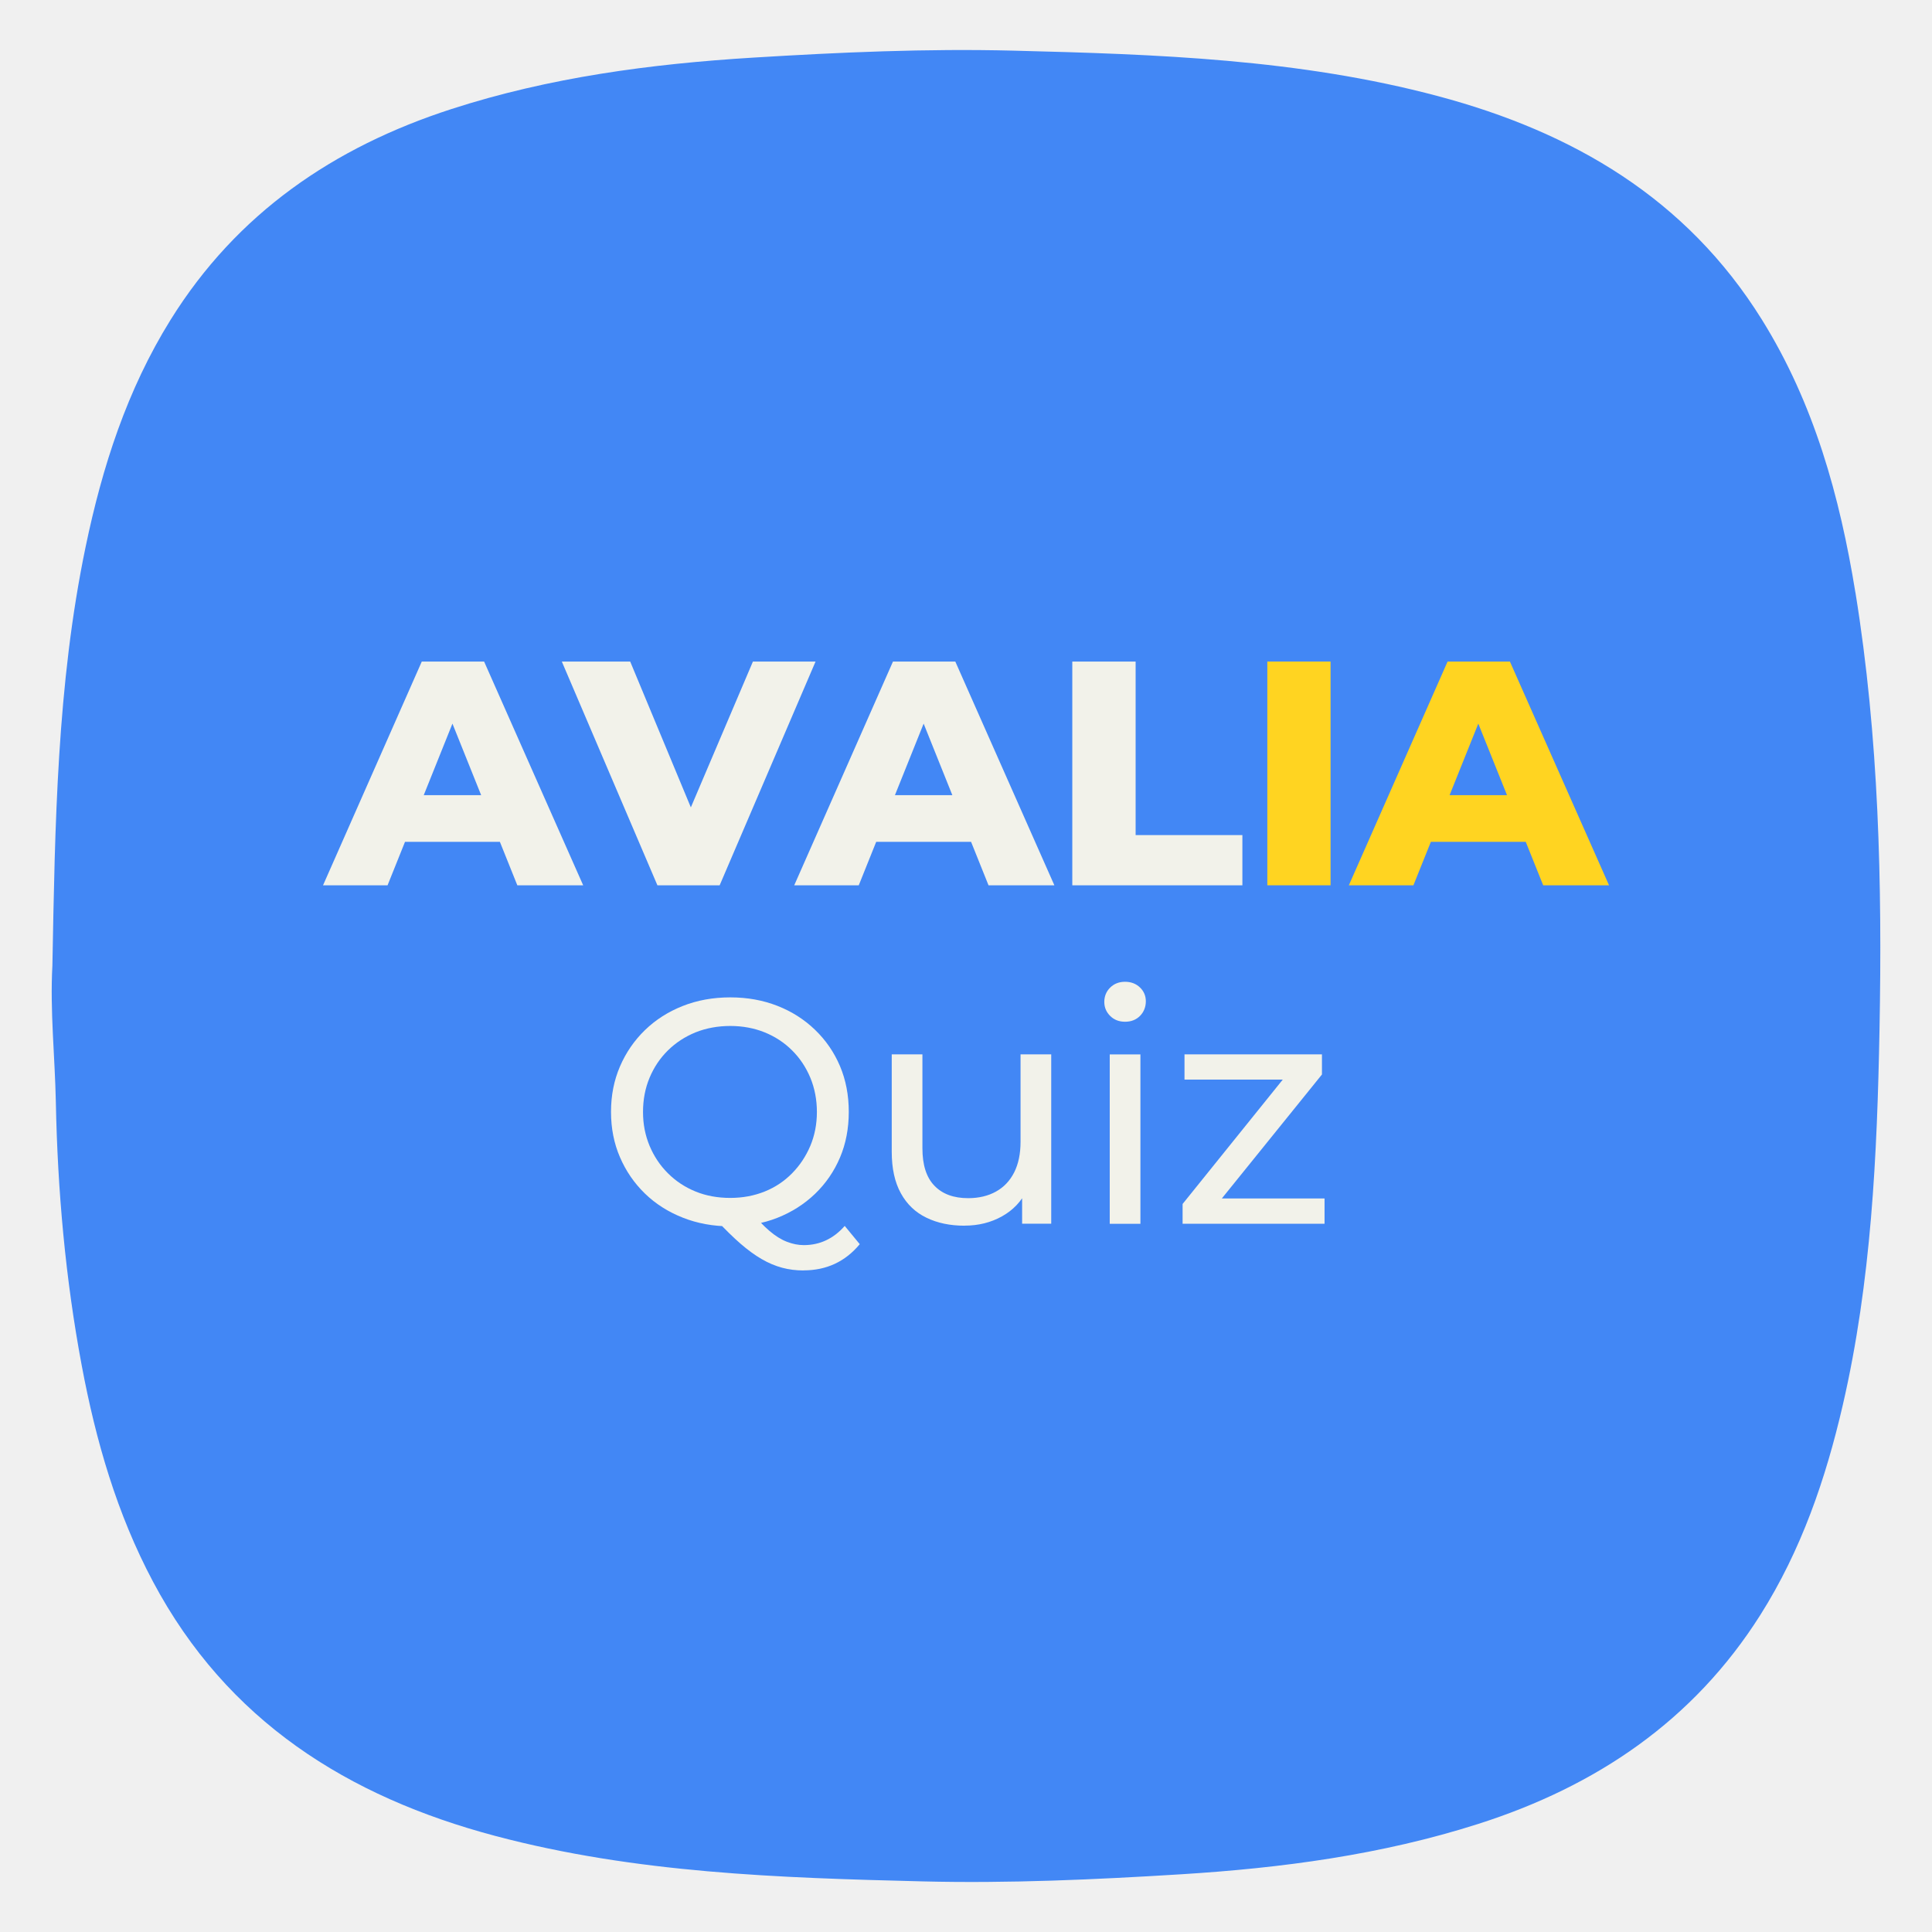
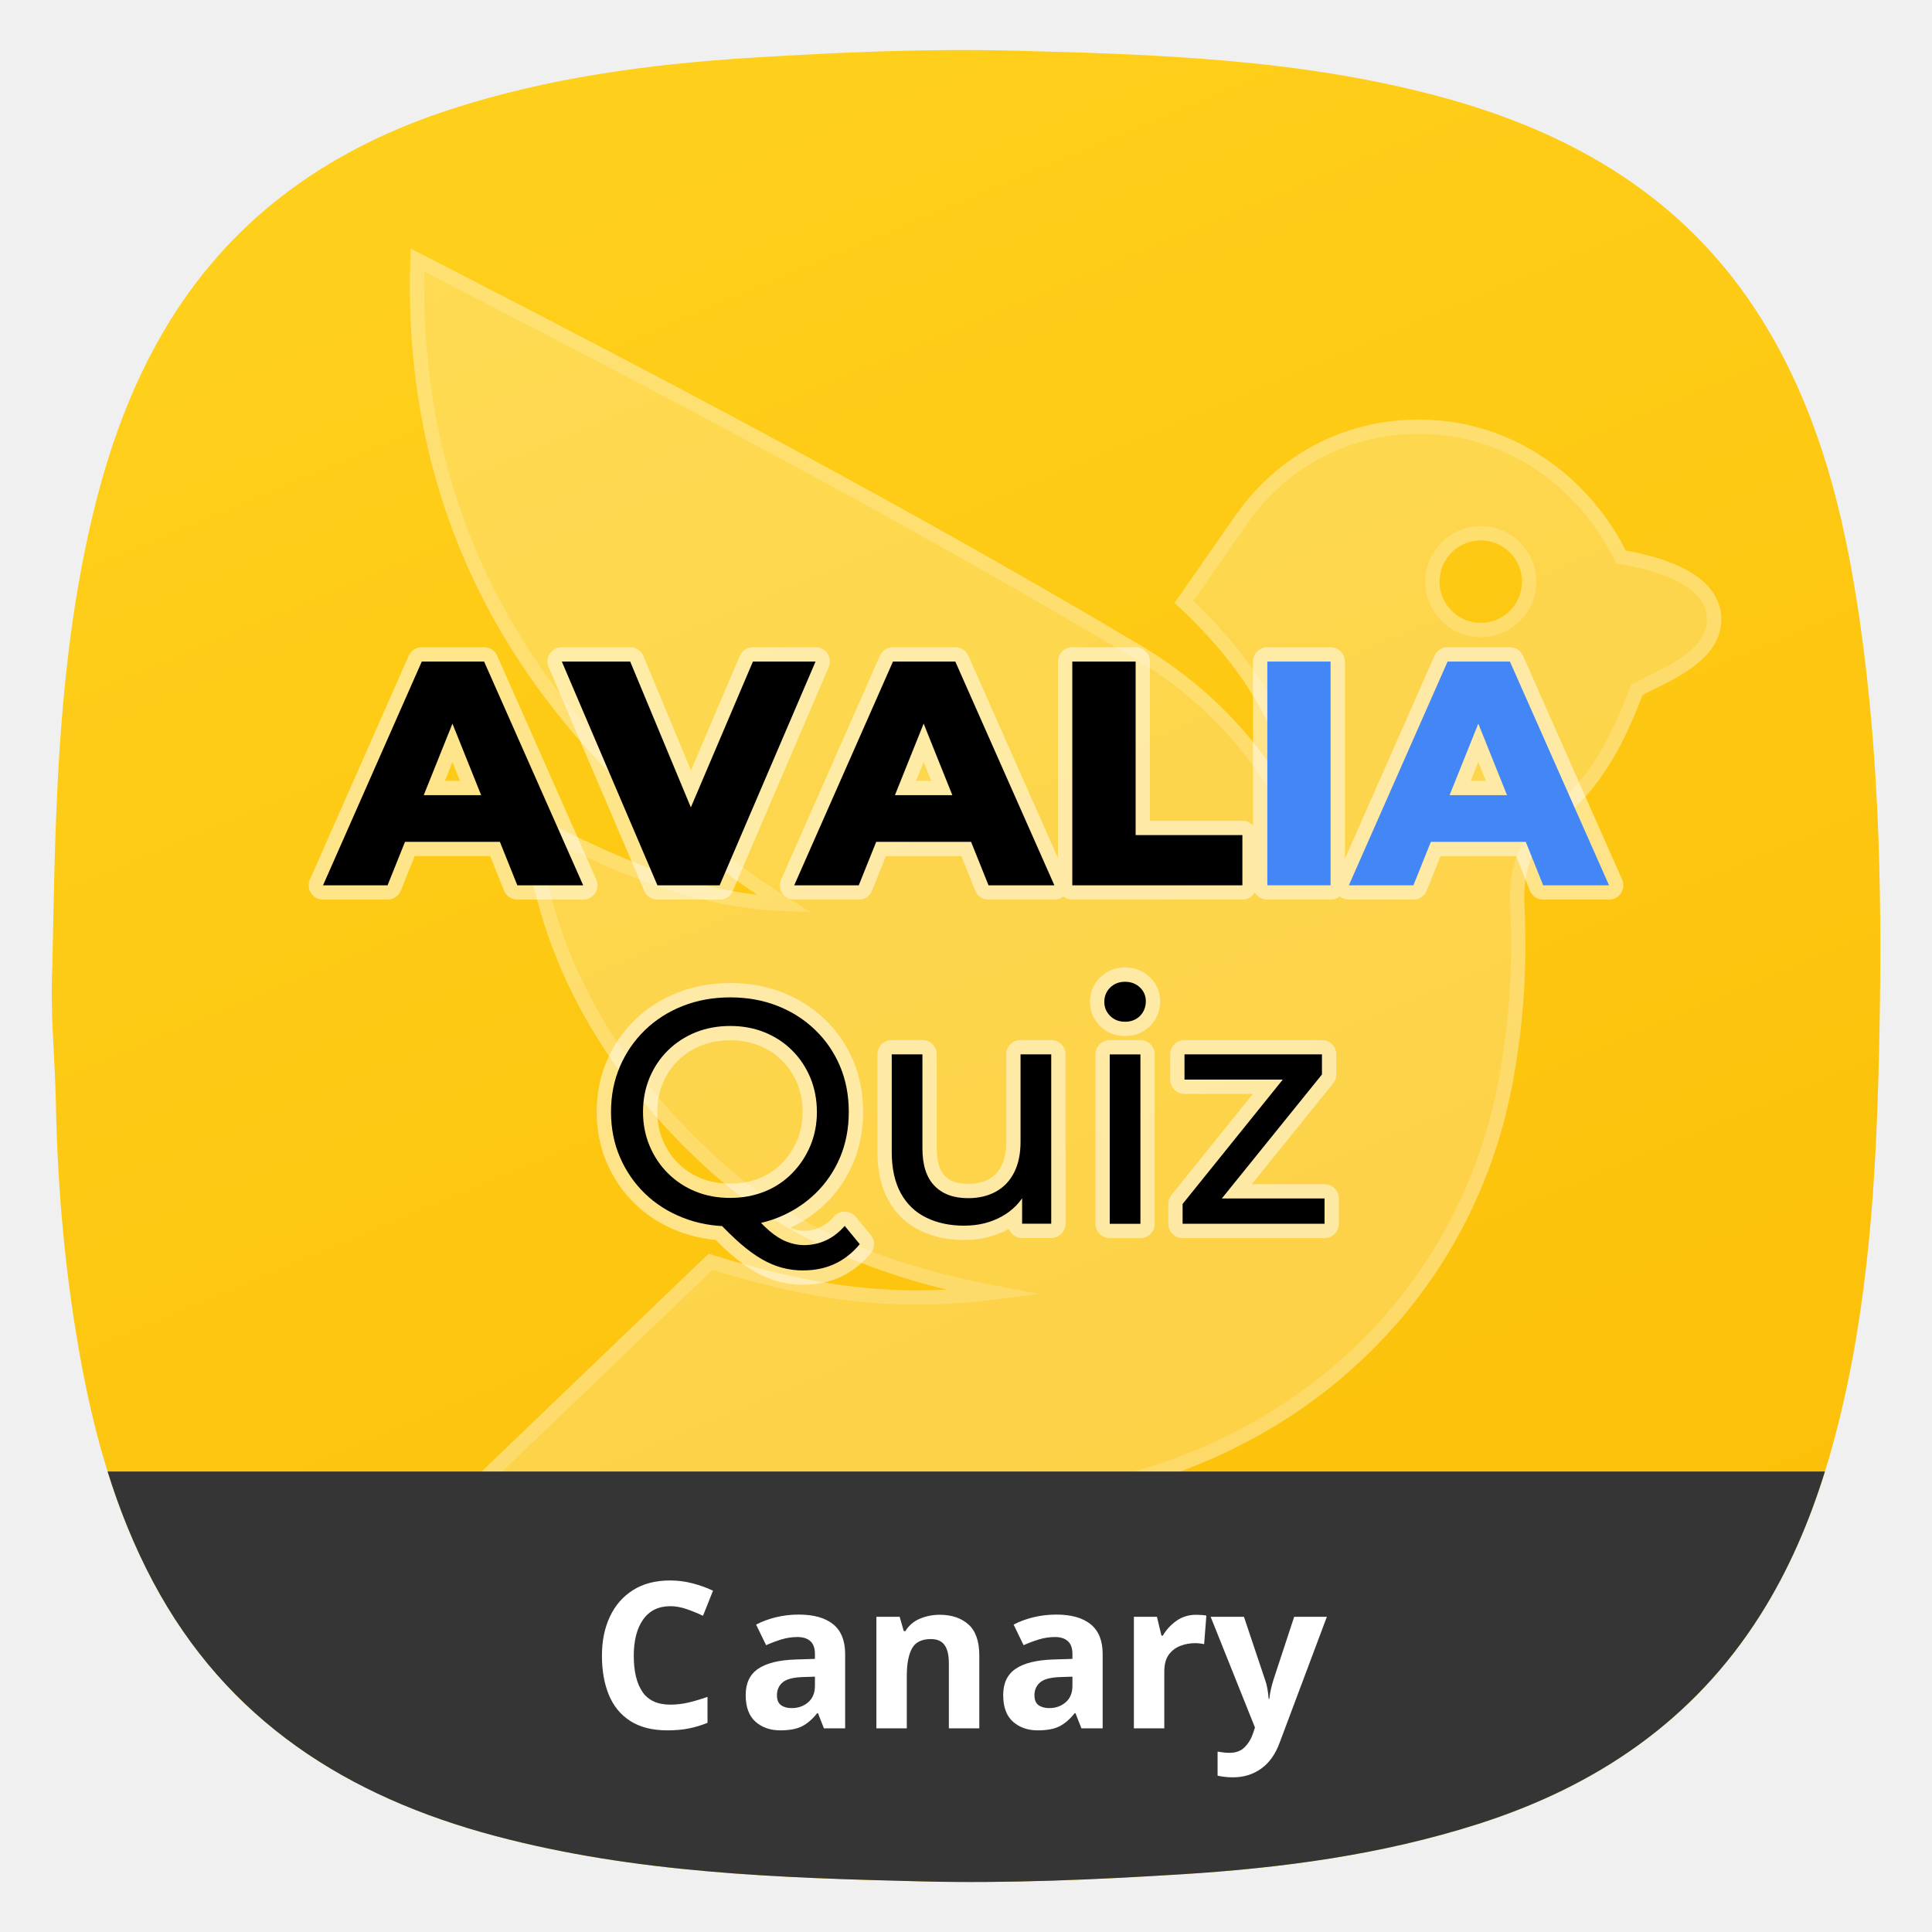
- <svg xmlns="http://www.w3.org/2000/svg" id="Camada_1" version="1.1" viewBox="0 0 1080 1080">
+ <svg xmlns="http://www.w3.org/2000/svg" id="Camada_1" data-name="Camada 1" viewBox="0 0 1080 1080">
  <defs>
    <style>
-       .st0 {
+       .cls-1 {
        fill: #4287f5;
      }

-       .st1 {
-         fill: #f2f2ea;
+       .cls-2 {
+         stroke-miterlimit: 10;
+         stroke-width: 8px;
      }

-       .st2 {
-         fill: #ffd421;
+       .cls-2, .cls-3 {
+         fill: none;
+         stroke: #fff;
+       }
+ 
+       .cls-3 {
+         stroke-linecap: round;
+         stroke-linejoin: round;
+         stroke-width: 16px;
+       }
+ 
+       .cls-4, .cls-5 {
+         fill: #fff;
+       }
+ 
+       .cls-6 {
+         letter-spacing: 0em;
+       }
+ 
+       .cls-5 {
+         font-family: Montserrat-Bold, Montserrat;
+         font-size: 114.15px;
+         font-weight: 700;
+       }
+ 
+       .cls-7 {
+         opacity: .64;
+       }
+ 
+       .cls-8 {
+         fill: url(#Gradiente_sem_nome_43);
+       }
+ 
+       .cls-9 {
+         fill: #353535;
+       }
+ 
+       .cls-10 {
+         opacity: .38;
+       }
+ 
+       .cls-11 {
+         opacity: .5;
      }
    </style>
+     <linearGradient id="Gradiente_sem_nome_43" data-name="Gradiente sem nome 43" x1="818.93" y1="1203.62" x2="227.28" y2="-205.08" gradientUnits="userSpaceOnUse">
+       <stop offset="0" stop-color="#fbbc04" />
+       <stop offset="1" stop-color="#ffd421" />
+     </linearGradient>
  </defs>
-   <path class="st0" d="M1037.2,331.33c-8.73-53.82-23.13-105.82-52.29-152.65-42.26-67.87-105.75-104.85-180.97-124.92-77.9-20.79-157.74-23.44-237.59-25.45-48.48-1.22-96.94.93-145.36,3.9-57.3,3.52-113.91,11.04-168.7,28.77-65.66,21.25-119.86,58.2-156.95,117.82-24.32,39.09-38.16,82.13-47.47,126.85-16.08,77.25-17.1,155.7-18.58,234.1-1.38,25.54,1.43,50.96,1.93,76.44.97,49.41,5.36,98.55,14.47,147.16,7.88,42.04,19.65,82.87,39.88,120.88,41.38,77.75,108.75,120.18,191.45,142.11,78.32,20.77,158.55,23.4,238.8,25.37,48.09,1.18,96.15-.99,144.17-3.96,56.48-3.49,112.28-10.89,166.4-28.18,65.77-21.01,120.18-57.52,157.69-116.86,22.84-36.14,36.49-75.9,46.05-117.28,15.96-69.09,19.21-139.53,20.53-209.96,1.52-81.64-.33-163.27-13.44-244.15Z" />
  <g>
    <g>
-       <path class="st1" d="M180.58,494.89l55.2-125.08h34.84l55.38,125.08h-36.81l-43.24-107.75h13.94l-43.24,107.75h-36.11.04ZM210.79,470.58l9.11-26.08h61.13l9.11,26.08s-79.34,0-79.34,0Z" />
-       <path class="st1" d="M367.5,494.89l-53.44-125.08h38.22l45.04,108.28h-22.52l46.09-108.28h35.01l-53.61,125.08h-34.84.04Z" />
-       <path class="st1" d="M443.98,494.89l55.2-125.08h34.84l55.38,125.08h-36.81l-43.24-107.75h13.94l-43.24,107.75h-36.11.04ZM474.16,470.58l9.11-26.08h61.13l9.11,26.08h-79.34Z" />
-       <path class="st1" d="M599.42,494.89v-125.08h35.4v97.02h59.68v28.06s-95.08,0-95.08,0Z" />
-       <path class="st2" d="M708.44,494.89v-125.08h35.36v125.08h-35.36Z" />
-       <path class="st2" d="M754.01,494.89l55.2-125.08h34.84l55.41,125.08h-36.81l-43.24-107.75h13.94l-43.24,107.75h-36.11ZM784.22,470.58l9.11-26.08h61.09l9.11,26.08h-79.34.04Z" />
+       <path class="cls-8" d="M1037.2,331.33c-8.73-53.82-23.13-105.82-52.29-152.65-42.26-67.87-105.75-104.85-180.97-124.92-77.9-20.79-157.74-23.44-237.59-25.45-48.48-1.22-96.94.93-145.36,3.9-57.3,3.52-113.91,11.04-168.7,28.77-65.66,21.25-119.86,58.2-156.95,117.82-24.32,39.09-38.16,82.13-47.47,126.85-16.08,77.25-17.1,155.7-18.58,234.1-1.38,25.54,1.43,50.96,1.93,76.44.97,49.41,5.36,98.55,14.47,147.16,7.88,42.04,19.65,82.87,39.88,120.88,41.38,77.75,108.75,120.18,191.45,142.11,78.32,20.77,158.55,23.4,238.8,25.37,48.09,1.18,96.15-.99,144.17-3.96,56.48-3.49,112.28-10.89,166.4-28.18,65.77-21.01,120.18-57.52,157.69-116.86,22.84-36.14,36.49-75.9,46.05-117.28,15.96-69.09,19.21-139.53,20.53-209.96,1.52-81.64-.33-163.27-13.44-244.15Z" />
+       <g class="cls-10">
+         <path class="cls-2" d="M906.15,311.34c-19.77-40.29-57.31-67.32-98.77-71.98-45.54-5.12-87.64,14.07-113.54,51.21l-32,45.87c37.26,34.87,64.84,76.8,65.88,130.64-18.84-42.19-49.46-77.52-92.37-103.01-131.61-78.18-265.18-148.36-402.01-218.71-5.21,158.12,74.01,276.3,205.08,359.95-51.94-2.1-96.01-22.55-142.07-46.06,7.92,78.16,47.49,142.02,103.27,192.46,44.2,39.97,98.02,59.71,155.71,70.82-59.23,7.52-105.67-.93-158.14-17.18l-211.61,203.01c88.25,45.91,210.9,31.66,271.46-43.02-16.15-8.99-28.49-16.06-41.5-26.81,78.19,8.72,150.97,9.03,226.39-14.15,104.33-32.05,180.21-114.24,199.79-220.18,6.19-33.51,8.06-64.73,6.44-98.83-.93-19.65,5.3-37.6,21.02-49.69,23.53-18.1,35.47-43.04,45.89-70.02,14.46-7.93,44.32-18.38,43.13-40.62-1.18-22.13-32.51-30.38-52.03-33.7ZM827.76,352.15c-14.93,0-27.03-12.1-27.03-27.03s12.1-27.03,27.03-27.03,27.03,12.1,27.03,27.03-12.1,27.03-27.03,27.03Z" />
+         <g class="cls-7">
+           <path class="cls-4" d="M906.15,311.34c-19.77-40.29-57.31-67.32-98.77-71.98-45.54-5.12-87.64,14.07-113.54,51.21l-32,45.87c37.26,34.87,64.84,76.8,65.88,130.64-18.84-42.19-49.46-77.52-92.37-103.01-131.61-78.18-265.18-148.36-402.01-218.71-5.21,158.12,74.01,276.3,205.08,359.95-51.94-2.1-96.01-22.55-142.07-46.06,7.92,78.16,47.49,142.02,103.27,192.46,44.2,39.97,98.02,59.71,155.71,70.82-59.23,7.52-105.67-.93-158.14-17.18l-211.61,203.01c88.25,45.91,210.9,31.66,271.46-43.02-16.15-8.99-28.49-16.06-41.5-26.81,78.19,8.72,150.97,9.03,226.39-14.15,104.33-32.05,180.21-114.24,199.79-220.18,6.19-33.51,8.06-64.73,6.44-98.83-.93-19.65,5.3-37.6,21.02-49.69,23.53-18.1,35.47-43.04,45.89-70.02,14.46-7.93,44.32-18.38,43.13-40.62-1.18-22.13-32.51-30.38-52.03-33.7ZM827.76,352.15c-14.93,0-27.03-12.1-27.03-27.03s12.1-27.03,27.03-27.03,27.03,12.1,27.03,27.03-12.1,27.03-27.03,27.03Z" />
+         </g>
+       </g>
    </g>
    <g>
-       <path class="st1" d="M408.23,685.52c-9.53,0-18.39-1.62-26.54-4.84-8.15-3.21-15.21-7.69-21.18-13.48-5.96-5.79-10.59-12.53-13.94-20.29-3.35-7.73-5.01-16.2-5.01-25.38s1.66-17.61,5.01-25.38c3.32-7.73,7.98-14.51,13.94-20.29,5.96-5.79,12.99-10.27,21.07-13.48,8.08-3.21,16.98-4.84,26.61-4.84s18.32,1.59,26.36,4.73,15.07,7.62,21.07,13.41c6,5.79,10.66,12.53,13.94,20.29,3.28,7.76,4.91,16.27,4.91,25.55s-1.62,17.82-4.91,25.55c-3.28,7.73-7.94,14.51-13.94,20.29-6.04,5.79-13.06,10.24-21.07,13.41s-16.84,4.73-26.36,4.73h.04ZM408.23,669.64c6.92,0,13.31-1.2,19.2-3.56,5.89-2.36,11.01-5.79,15.35-10.2,4.34-4.41,7.73-9.53,10.2-15.35,2.44-5.82,3.67-12.14,3.67-18.95s-1.24-13.27-3.67-19.13c-2.44-5.82-5.82-10.94-10.2-15.28-4.34-4.34-9.46-7.69-15.35-10.09-5.89-2.36-12.32-3.56-19.2-3.56s-13.48,1.2-19.38,3.56c-5.89,2.4-11.05,5.75-15.46,10.09-4.41,4.34-7.84,9.46-10.27,15.28-2.44,5.82-3.67,12.21-3.67,19.13s1.24,13.09,3.67,18.95c2.44,5.82,5.86,10.98,10.27,15.35,4.41,4.41,9.56,7.8,15.46,10.2,5.89,2.4,12.35,3.56,19.38,3.56ZM449.17,710.19c-4.16,0-8.15-.49-11.96-1.52s-7.62-2.61-11.44-4.84c-3.81-2.19-7.73-5.08-11.79-8.58-4.06-3.53-8.47-7.84-13.24-12.95l19.13-5.01c3.56,4.41,6.99,8.01,10.27,10.8s6.53,4.84,9.74,6.07c3.21,1.24,6.39,1.87,9.46,1.87,8.93,0,16.55-3.56,22.87-10.73l8.4,10.2c-8.12,9.78-18.6,14.65-31.45,14.65v.04Z" />
-       <path class="st1" d="M539.21,685.17c-8.12,0-15.21-1.48-21.35-4.48-6.14-2.96-10.91-7.52-14.29-13.66s-5.08-13.84-5.08-23.15v-54.49h17.15v52.55c0,9.28,2.22,16.27,6.71,20.89,4.48,4.66,10.76,6.95,18.85,6.95,5.96,0,11.15-1.24,15.53-3.67,4.41-2.44,7.8-6,10.2-10.73,2.36-4.69,3.56-10.38,3.56-17.05v-48.95h17.15v94.69h-16.27v-25.55l2.68,6.78c-3.11,6.32-7.73,11.19-13.94,14.65s-13.16,5.19-20.89,5.19v.04Z" />
-       <path class="st1" d="M628.92,571.16c-3.35,0-6.11-1.06-8.29-3.21s-3.32-4.76-3.32-7.87,1.09-5.89,3.32-8.05c2.19-2.15,4.98-3.21,8.29-3.21s6.11,1.06,8.29,3.14c2.19,2.08,3.32,4.69,3.32,7.76s-1.06,5.93-3.21,8.12c-2.15,2.19-4.94,3.32-8.4,3.32ZM620.35,684.11v-94.69h17.15v94.69h-17.15Z" />
-       <path class="st1" d="M661.08,684.11v-11.08l60.74-75.42,3.39,5.89h-63.07v-14.12h76.84v11.26l-60.74,75.21-3.92-5.89h66.11v14.12h-79.34v.04Z" />
+       <g class="cls-11">
+         <g>
+           <path class="cls-3" d="M180.58,494.89l55.2-125.08h34.84l55.38,125.08h-36.81l-43.24-107.75h13.94l-43.24,107.75h-36.11.04ZM210.79,470.58l9.11-26.08h61.13l9.11,26.08h-79.34Z" />
+           <path class="cls-3" d="M367.5,494.89l-53.44-125.08h38.22l45.04,108.28h-22.52l46.09-108.28h35.01l-53.61,125.08h-34.84.04Z" />
+           <path class="cls-3" d="M443.98,494.89l55.2-125.08h34.84l55.38,125.08h-36.81l-43.24-107.75h13.94l-43.24,107.75h-36.11.04ZM474.16,470.58l9.11-26.08h61.13l9.11,26.08h-79.34Z" />
+           <path class="cls-3" d="M599.42,494.89v-125.08h35.4v97.02h59.68v28.06s-95.08,0-95.08,0Z" />
+           <path class="cls-3" d="M708.44,494.89v-125.08h35.36v125.08h-35.36Z" />
+           <path class="cls-3" d="M754.01,494.89l55.2-125.08h34.84l55.41,125.08h-36.81l-43.24-107.75h13.94l-43.24,107.75h-36.11ZM784.22,470.58l9.11-26.08h61.09l9.11,26.08h-79.34.04Z" />
+         </g>
+         <g>
+           <path class="cls-3" d="M408.23,685.52c-9.53,0-18.39-1.62-26.54-4.84-8.15-3.21-15.21-7.69-21.18-13.48-5.96-5.79-10.59-12.53-13.94-20.29-3.35-7.73-5.01-16.2-5.01-25.38s1.66-17.61,5.01-25.38c3.32-7.73,7.98-14.51,13.94-20.29,5.96-5.79,12.99-10.27,21.07-13.48,8.08-3.21,16.98-4.84,26.61-4.84s18.32,1.59,26.36,4.73,15.07,7.62,21.07,13.41c6,5.79,10.66,12.53,13.94,20.29,3.28,7.76,4.91,16.27,4.91,25.55s-1.62,17.82-4.91,25.55c-3.28,7.73-7.94,14.51-13.94,20.29-6.04,5.79-13.06,10.24-21.07,13.41s-16.84,4.73-26.36,4.73h.04ZM408.23,669.64c6.92,0,13.31-1.2,19.2-3.56,5.89-2.36,11.01-5.79,15.35-10.2,4.34-4.41,7.73-9.53,10.2-15.35,2.44-5.82,3.67-12.14,3.67-18.95s-1.24-13.27-3.67-19.13c-2.44-5.82-5.82-10.94-10.2-15.28-4.34-4.34-9.46-7.69-15.35-10.09-5.89-2.36-12.32-3.56-19.2-3.56s-13.48,1.2-19.38,3.56c-5.89,2.4-11.05,5.75-15.46,10.09s-7.84,9.46-10.27,15.28c-2.44,5.82-3.67,12.21-3.67,19.13s1.24,13.09,3.67,18.95c2.44,5.82,5.86,10.98,10.27,15.35,4.41,4.41,9.56,7.8,15.46,10.2,5.89,2.4,12.35,3.56,19.38,3.56ZM449.17,710.19c-4.16,0-8.15-.49-11.96-1.52-3.81-1.02-7.62-2.61-11.44-4.84-3.81-2.19-7.73-5.08-11.79-8.58-4.06-3.53-8.47-7.84-13.24-12.95l19.13-5.01c3.56,4.41,6.99,8.01,10.27,10.8,3.28,2.79,6.53,4.84,9.74,6.07,3.21,1.24,6.39,1.87,9.46,1.87,8.93,0,16.55-3.56,22.87-10.73l8.4,10.2c-8.12,9.78-18.6,14.65-31.45,14.65v.04Z" />
+           <path class="cls-3" d="M539.21,685.17c-8.12,0-15.21-1.48-21.35-4.48-6.14-2.96-10.91-7.52-14.29-13.66-3.39-6.14-5.08-13.84-5.08-23.15v-54.49h17.15v52.55c0,9.28,2.22,16.27,6.71,20.89,4.48,4.66,10.76,6.95,18.85,6.95,5.96,0,11.15-1.24,15.53-3.67,4.41-2.44,7.8-6,10.2-10.73,2.36-4.69,3.56-10.38,3.56-17.05v-48.95h17.15v94.69h-16.27v-25.55l2.68,6.78c-3.11,6.32-7.73,11.19-13.94,14.65-6.21,3.46-13.16,5.19-20.89,5.19v.04Z" />
+           <path class="cls-3" d="M628.92,571.16c-3.35,0-6.11-1.06-8.29-3.21s-3.32-4.76-3.32-7.87,1.09-5.89,3.32-8.05c2.19-2.15,4.98-3.21,8.29-3.21s6.11,1.06,8.29,3.14c2.19,2.08,3.32,4.69,3.32,7.76s-1.06,5.93-3.21,8.12c-2.15,2.19-4.94,3.32-8.4,3.32ZM620.35,684.11v-94.69h17.15v94.69h-17.15Z" />
+           <path class="cls-3" d="M661.08,684.11v-11.08l60.74-75.42,3.39,5.89h-63.07v-14.12h76.84v11.26l-60.74,75.21-3.92-5.89h66.11v14.12h-79.34v.04Z" />
+         </g>
+       </g>
+       <g>
+         <g>
+           <path d="M180.58,494.89l55.2-125.08h34.84l55.38,125.08h-36.81l-43.24-107.75h13.94l-43.24,107.75h-36.11.04ZM210.79,470.58l9.11-26.08h61.13l9.11,26.08h-79.34Z" />
+           <path d="M367.5,494.89l-53.44-125.08h38.22l45.04,108.28h-22.52l46.09-108.28h35.01l-53.61,125.08h-34.84.04Z" />
+           <path d="M443.98,494.89l55.2-125.08h34.84l55.38,125.08h-36.81l-43.24-107.75h13.94l-43.24,107.75h-36.11.04ZM474.16,470.58l9.11-26.08h61.13l9.11,26.08h-79.34Z" />
+           <path d="M599.42,494.89v-125.08h35.4v97.02h59.68v28.06s-95.08,0-95.08,0Z" />
+           <path class="cls-1" d="M708.44,494.89v-125.08h35.36v125.08h-35.36Z" />
+           <path class="cls-1" d="M754.01,494.89l55.2-125.08h34.84l55.41,125.08h-36.81l-43.24-107.75h13.94l-43.24,107.75h-36.11ZM784.22,470.58l9.11-26.08h61.09l9.11,26.08h-79.34.04Z" />
+         </g>
+         <g>
+           <path d="M408.23,685.52c-9.53,0-18.39-1.62-26.54-4.84-8.15-3.21-15.21-7.69-21.18-13.48-5.96-5.79-10.59-12.53-13.94-20.29-3.35-7.73-5.01-16.2-5.01-25.38s1.66-17.61,5.01-25.38c3.32-7.73,7.98-14.51,13.94-20.29,5.96-5.79,12.99-10.27,21.07-13.48,8.08-3.21,16.98-4.84,26.61-4.84s18.32,1.59,26.36,4.73,15.07,7.62,21.07,13.41c6,5.79,10.66,12.53,13.94,20.29,3.28,7.76,4.91,16.27,4.91,25.55s-1.62,17.82-4.91,25.55c-3.28,7.73-7.94,14.51-13.94,20.29-6.04,5.79-13.06,10.24-21.07,13.41s-16.84,4.73-26.36,4.73h.04ZM408.23,669.64c6.92,0,13.31-1.2,19.2-3.56,5.89-2.36,11.01-5.79,15.35-10.2,4.34-4.41,7.73-9.53,10.2-15.35,2.44-5.82,3.67-12.14,3.67-18.95s-1.24-13.27-3.67-19.13c-2.44-5.82-5.82-10.94-10.2-15.28-4.34-4.34-9.46-7.69-15.35-10.09-5.89-2.36-12.32-3.56-19.2-3.56s-13.48,1.2-19.38,3.56c-5.89,2.4-11.05,5.75-15.46,10.09s-7.84,9.46-10.27,15.28c-2.44,5.82-3.67,12.21-3.67,19.13s1.24,13.09,3.67,18.95c2.44,5.82,5.86,10.98,10.27,15.35,4.41,4.41,9.56,7.8,15.46,10.2,5.89,2.4,12.35,3.56,19.38,3.56ZM449.17,710.19c-4.16,0-8.15-.49-11.96-1.52-3.81-1.02-7.62-2.61-11.44-4.84-3.81-2.19-7.73-5.08-11.79-8.58-4.06-3.53-8.47-7.84-13.24-12.95l19.13-5.01c3.56,4.41,6.99,8.01,10.27,10.8,3.28,2.79,6.53,4.84,9.74,6.07,3.21,1.24,6.39,1.87,9.46,1.87,8.93,0,16.55-3.56,22.87-10.73l8.4,10.2c-8.12,9.78-18.6,14.65-31.45,14.65v.04Z" />
+           <path d="M539.21,685.17c-8.12,0-15.21-1.48-21.35-4.48-6.14-2.96-10.91-7.52-14.29-13.66-3.39-6.14-5.08-13.84-5.08-23.15v-54.49h17.15v52.55c0,9.28,2.22,16.27,6.71,20.89,4.48,4.66,10.76,6.95,18.85,6.95,5.96,0,11.15-1.24,15.53-3.67,4.41-2.44,7.8-6,10.2-10.73,2.36-4.69,3.56-10.38,3.56-17.05v-48.95h17.15v94.69h-16.27v-25.55l2.68,6.78c-3.11,6.32-7.73,11.19-13.94,14.65-6.21,3.46-13.16,5.19-20.89,5.19v.04Z" />
+           <path d="M628.92,571.16c-3.35,0-6.11-1.06-8.29-3.21s-3.32-4.76-3.32-7.87,1.09-5.89,3.32-8.05c2.19-2.15,4.98-3.21,8.29-3.21s6.11,1.06,8.29,3.14c2.19,2.08,3.32,4.69,3.32,7.76s-1.06,5.93-3.21,8.12c-2.15,2.19-4.94,3.32-8.4,3.32ZM620.35,684.11v-94.69h17.15v94.69h-17.15Z" />
+           <path d="M661.08,684.11v-11.08l60.74-75.42,3.39,5.89h-63.07v-14.12h76.84v11.26l-60.74,75.21-3.92-5.89h66.11v14.12h-79.34v.04Z" />
+         </g>
+       </g>
    </g>
  </g>
+   <path class="cls-9" d="M60.14,822.57c6.6,21.17,14.85,41.81,25.42,61.68,41.38,77.75,108.75,120.18,191.45,142.11,78.32,20.77,158.55,23.4,238.8,25.37,48.09,1.18,96.15-.99,144.17-3.96,56.48-3.49,112.28-10.89,166.4-28.18,65.77-21.01,120.18-57.52,157.69-116.86,15.92-25.18,27.36-52.13,36.08-80.15H60.14Z" />
+   <text class="cls-5" transform="translate(329.86 966.14)">
+     <tspan class="cls-6" x="0" y="0">C</tspan>
+     <tspan x="82.19" y="0">anary</tspan>
+   </text>
</svg>
